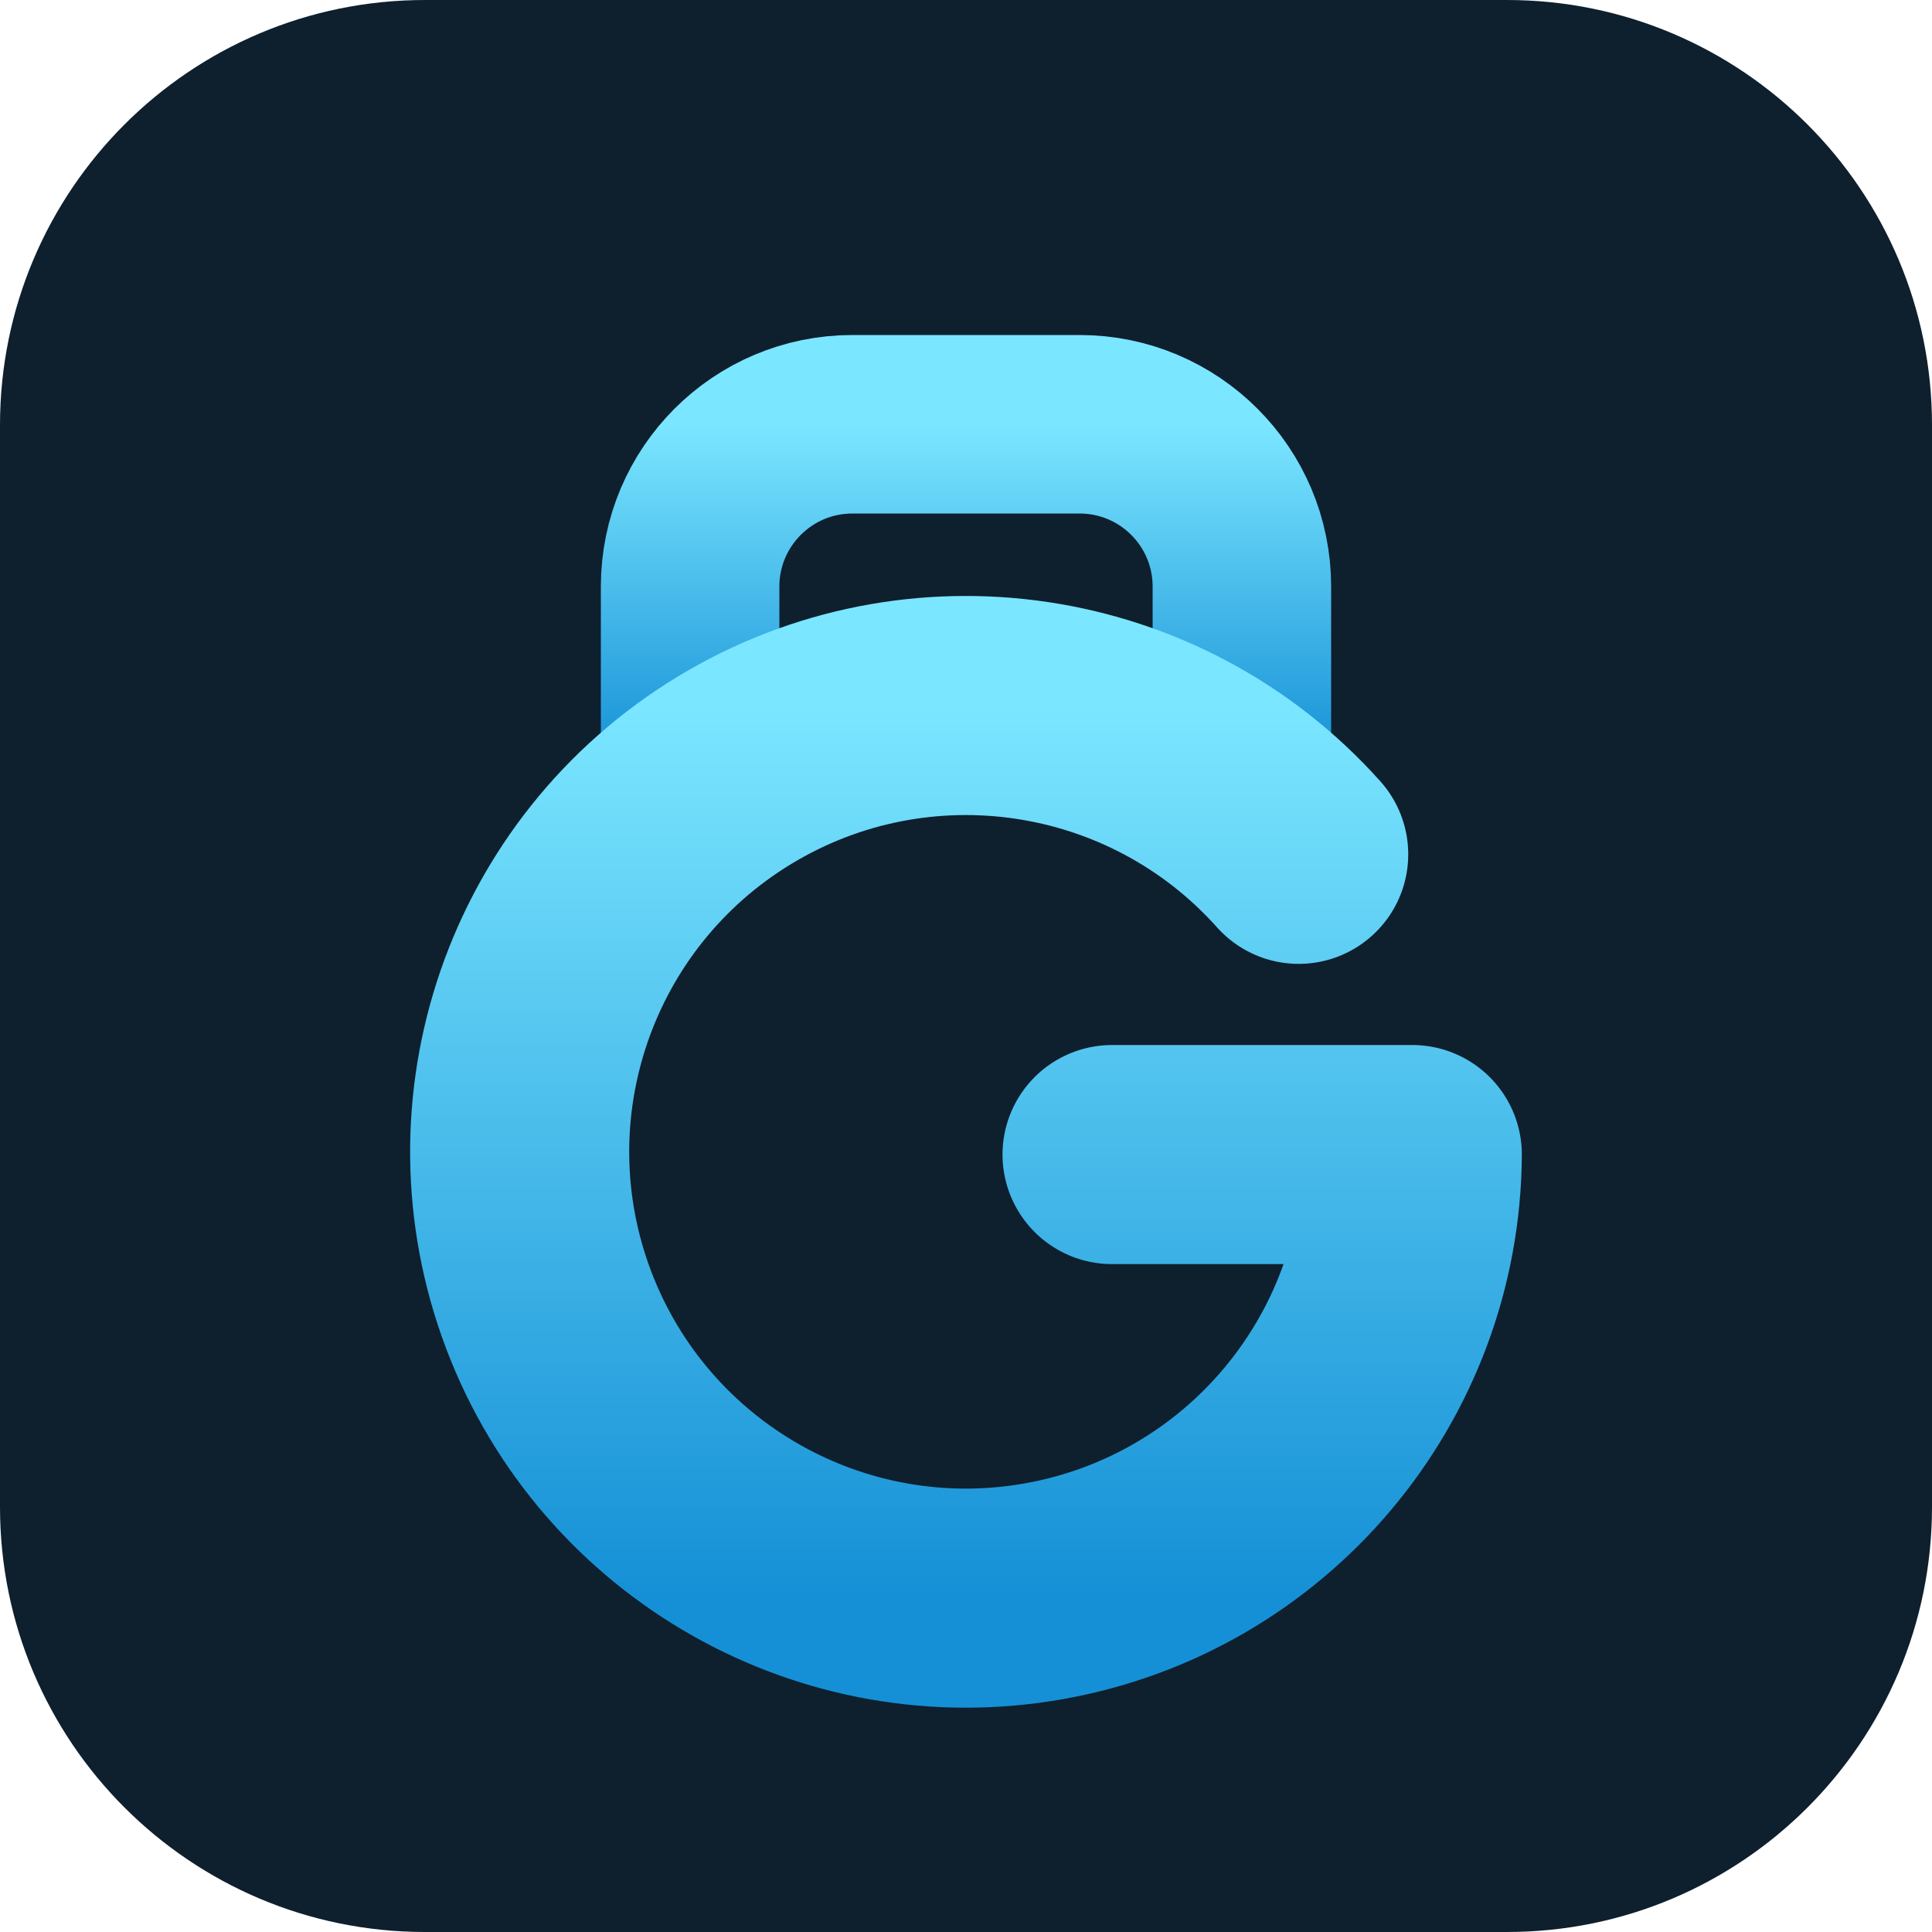
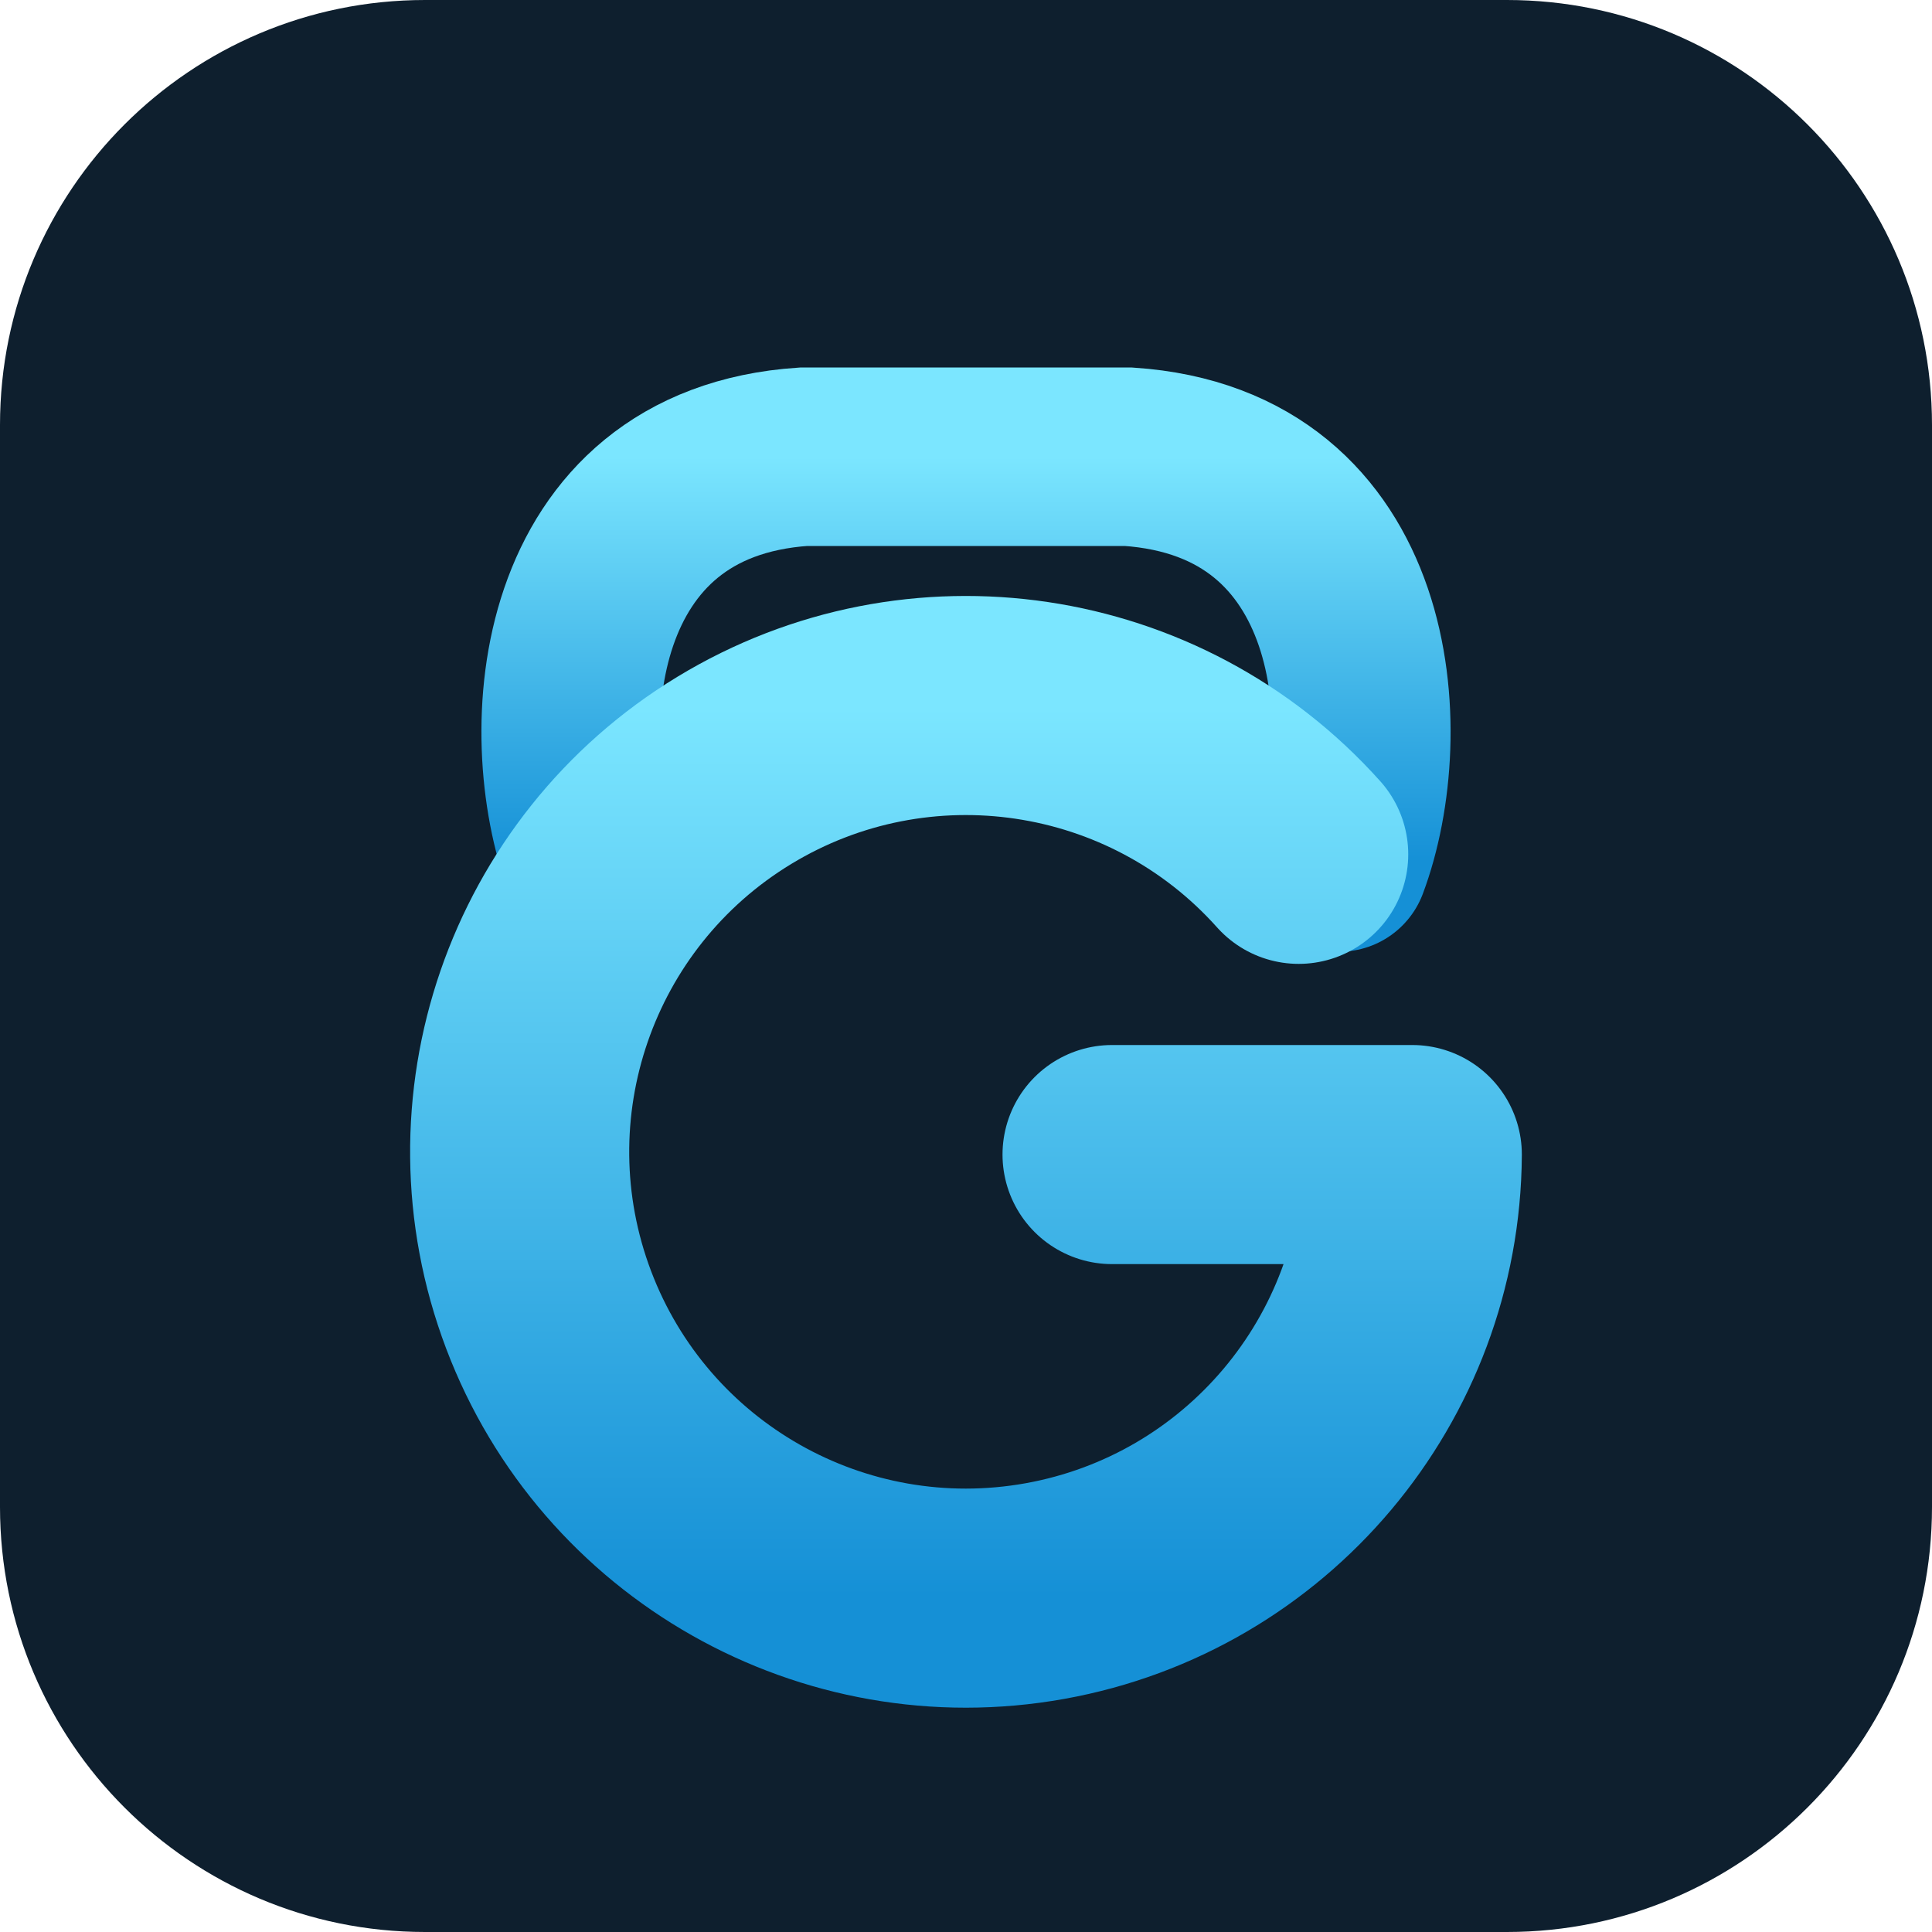
<svg xmlns="http://www.w3.org/2000/svg" viewBox="0 0 100 100">
  <rect width="100" height="100" rx="22" fill="#0E1F2E" />
  <g transform="translate(8 6) scale(.84)">
    <defs>
      <linearGradient id="g" x1="0" y1="0" x2="0" y2="1">
        <stop offset="0" stop-color="#7BE6FF" />
        <stop offset="1" stop-color="#1590D6" />
      </linearGradient>
    </defs>
-     <path d="M33 40 V29 a10 10 0 0 1 10 -10 h14 a10 10 0 0 1 10 10 V40" fill="none" stroke="url(#g)" stroke-width="11" stroke-linecap="round" />
+     <path d="M27 46 C24 38 25 22 40 21 H60 C75 22 76 38 73 46" fill="none" stroke="url(#g)" stroke-width="11" stroke-linecap="round" />
    <path d="M70.5 45.5 A27.5 27.5 0 1 0 77.5 64 L59 64" fill="none" stroke="url(#g)" stroke-width="13.5" stroke-linecap="round" stroke-linejoin="round" />
  </g>
</svg>
